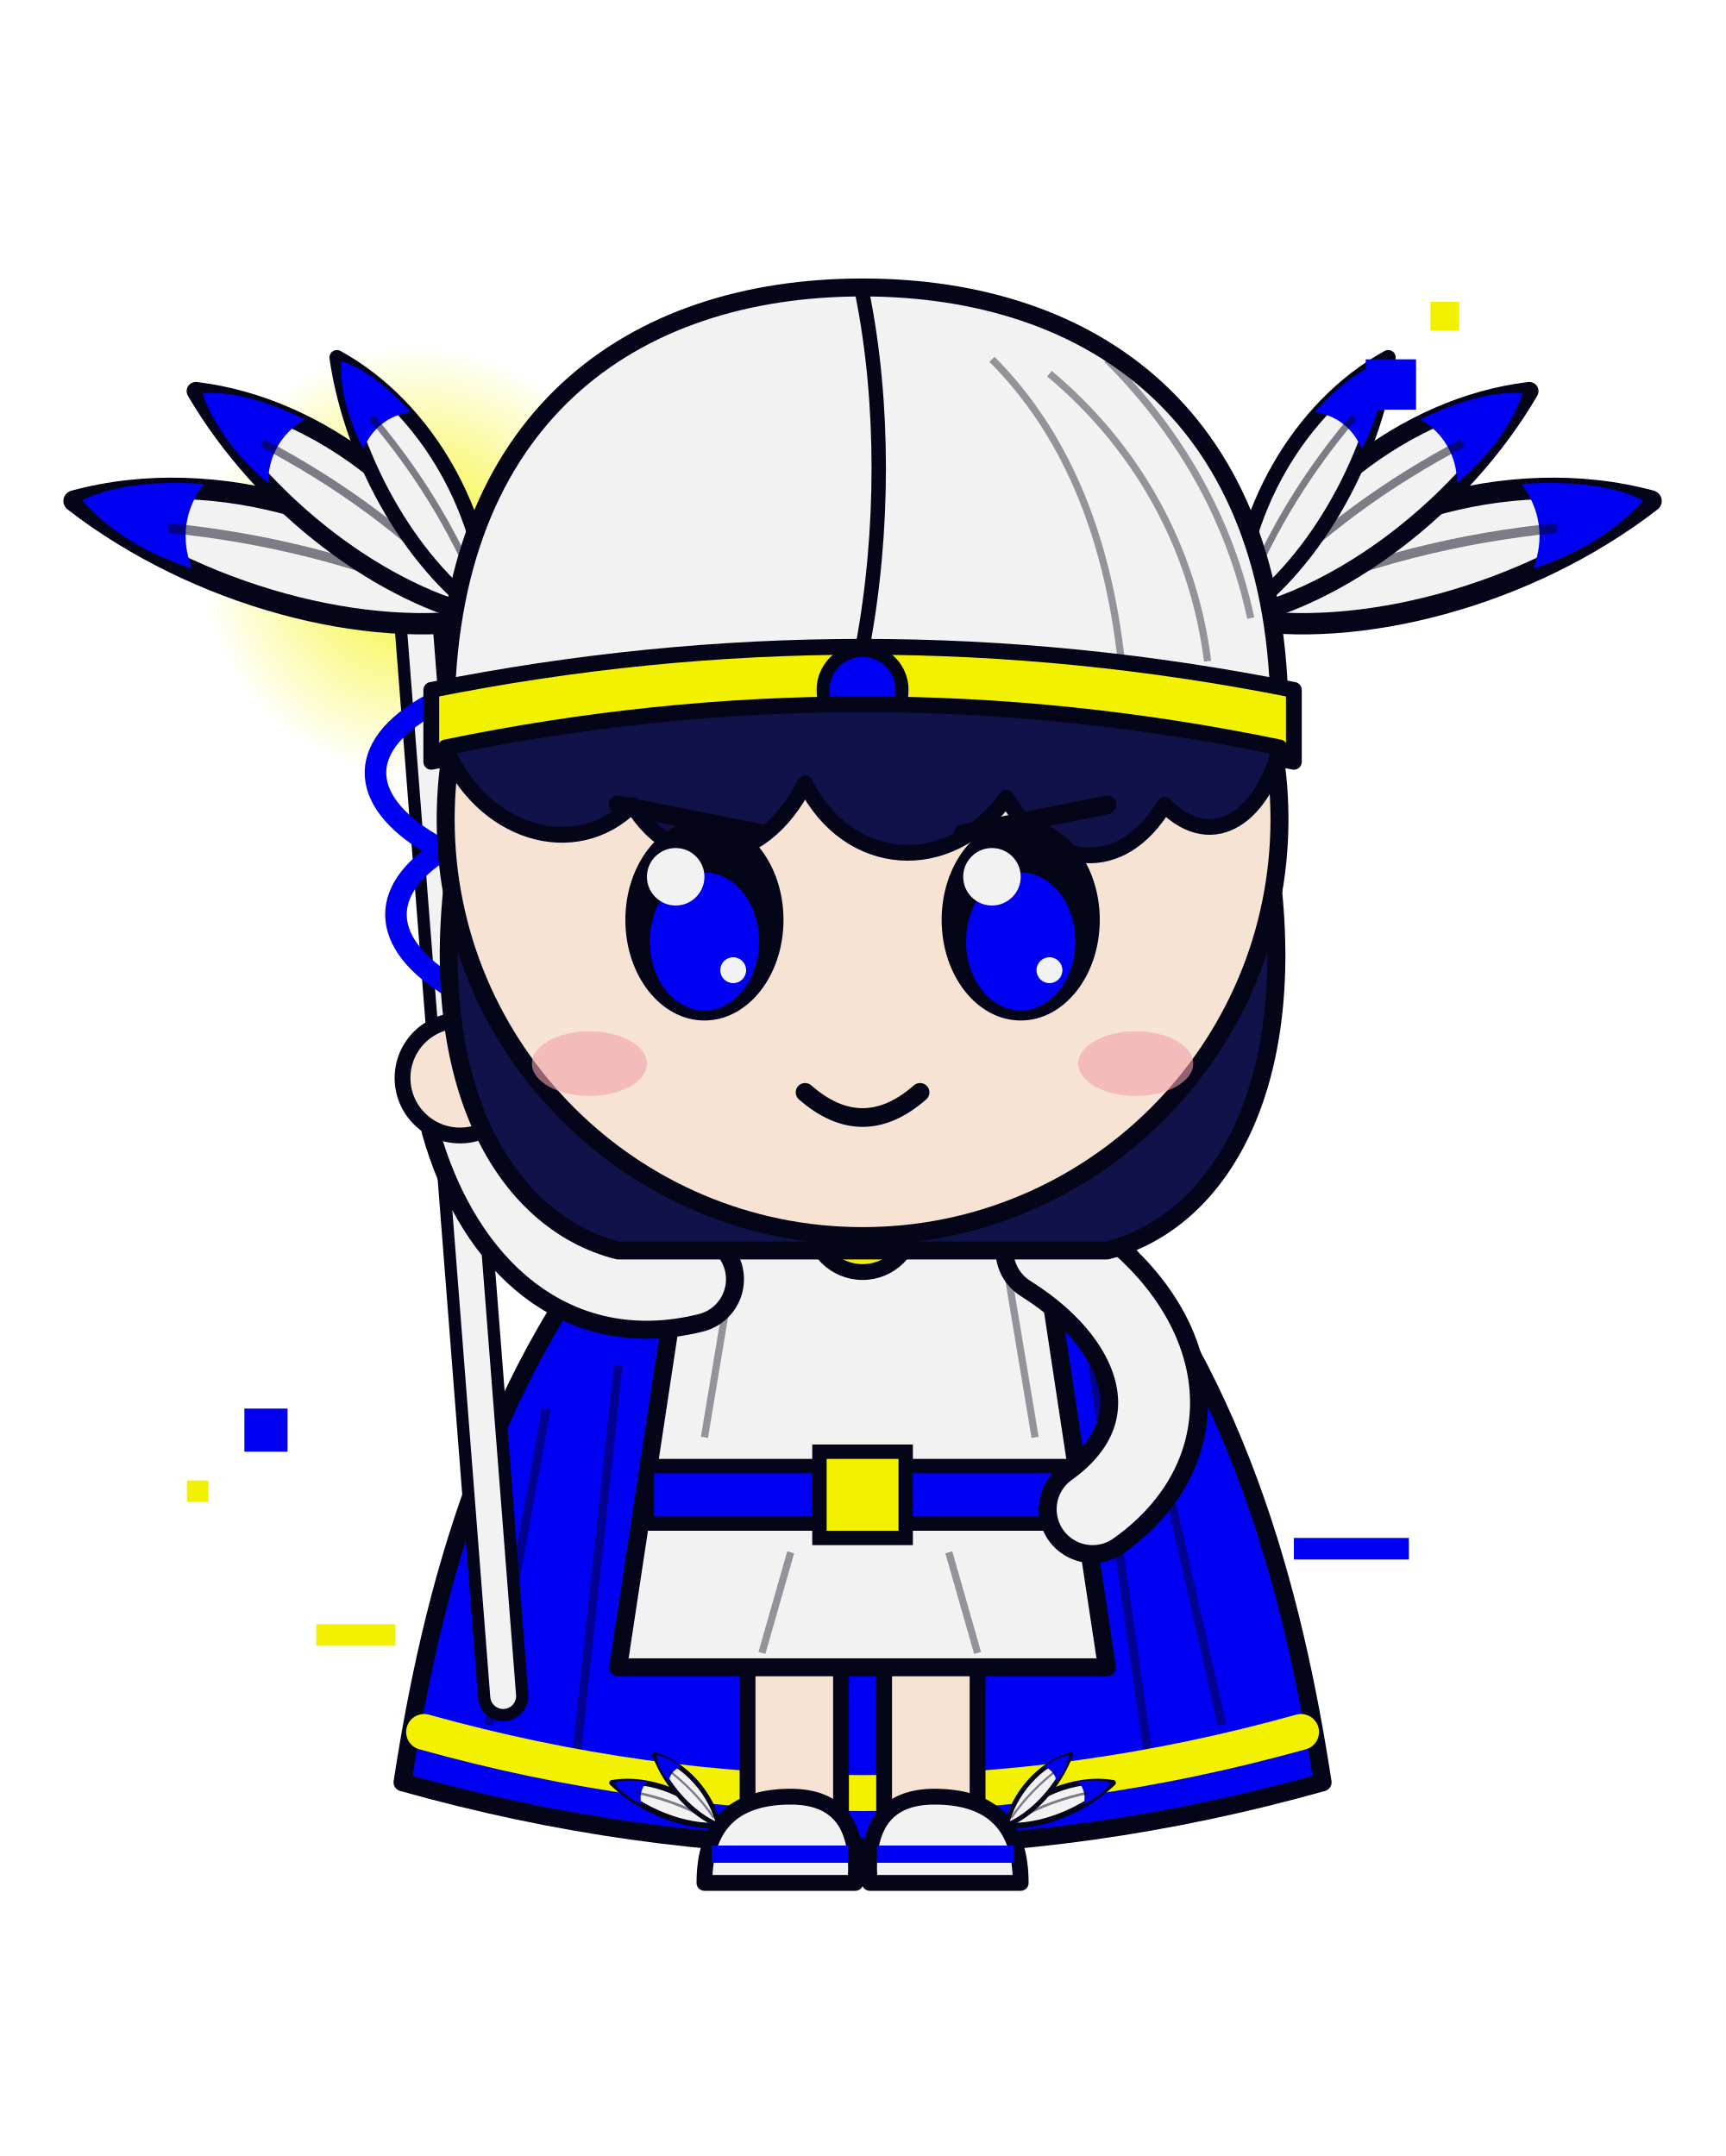
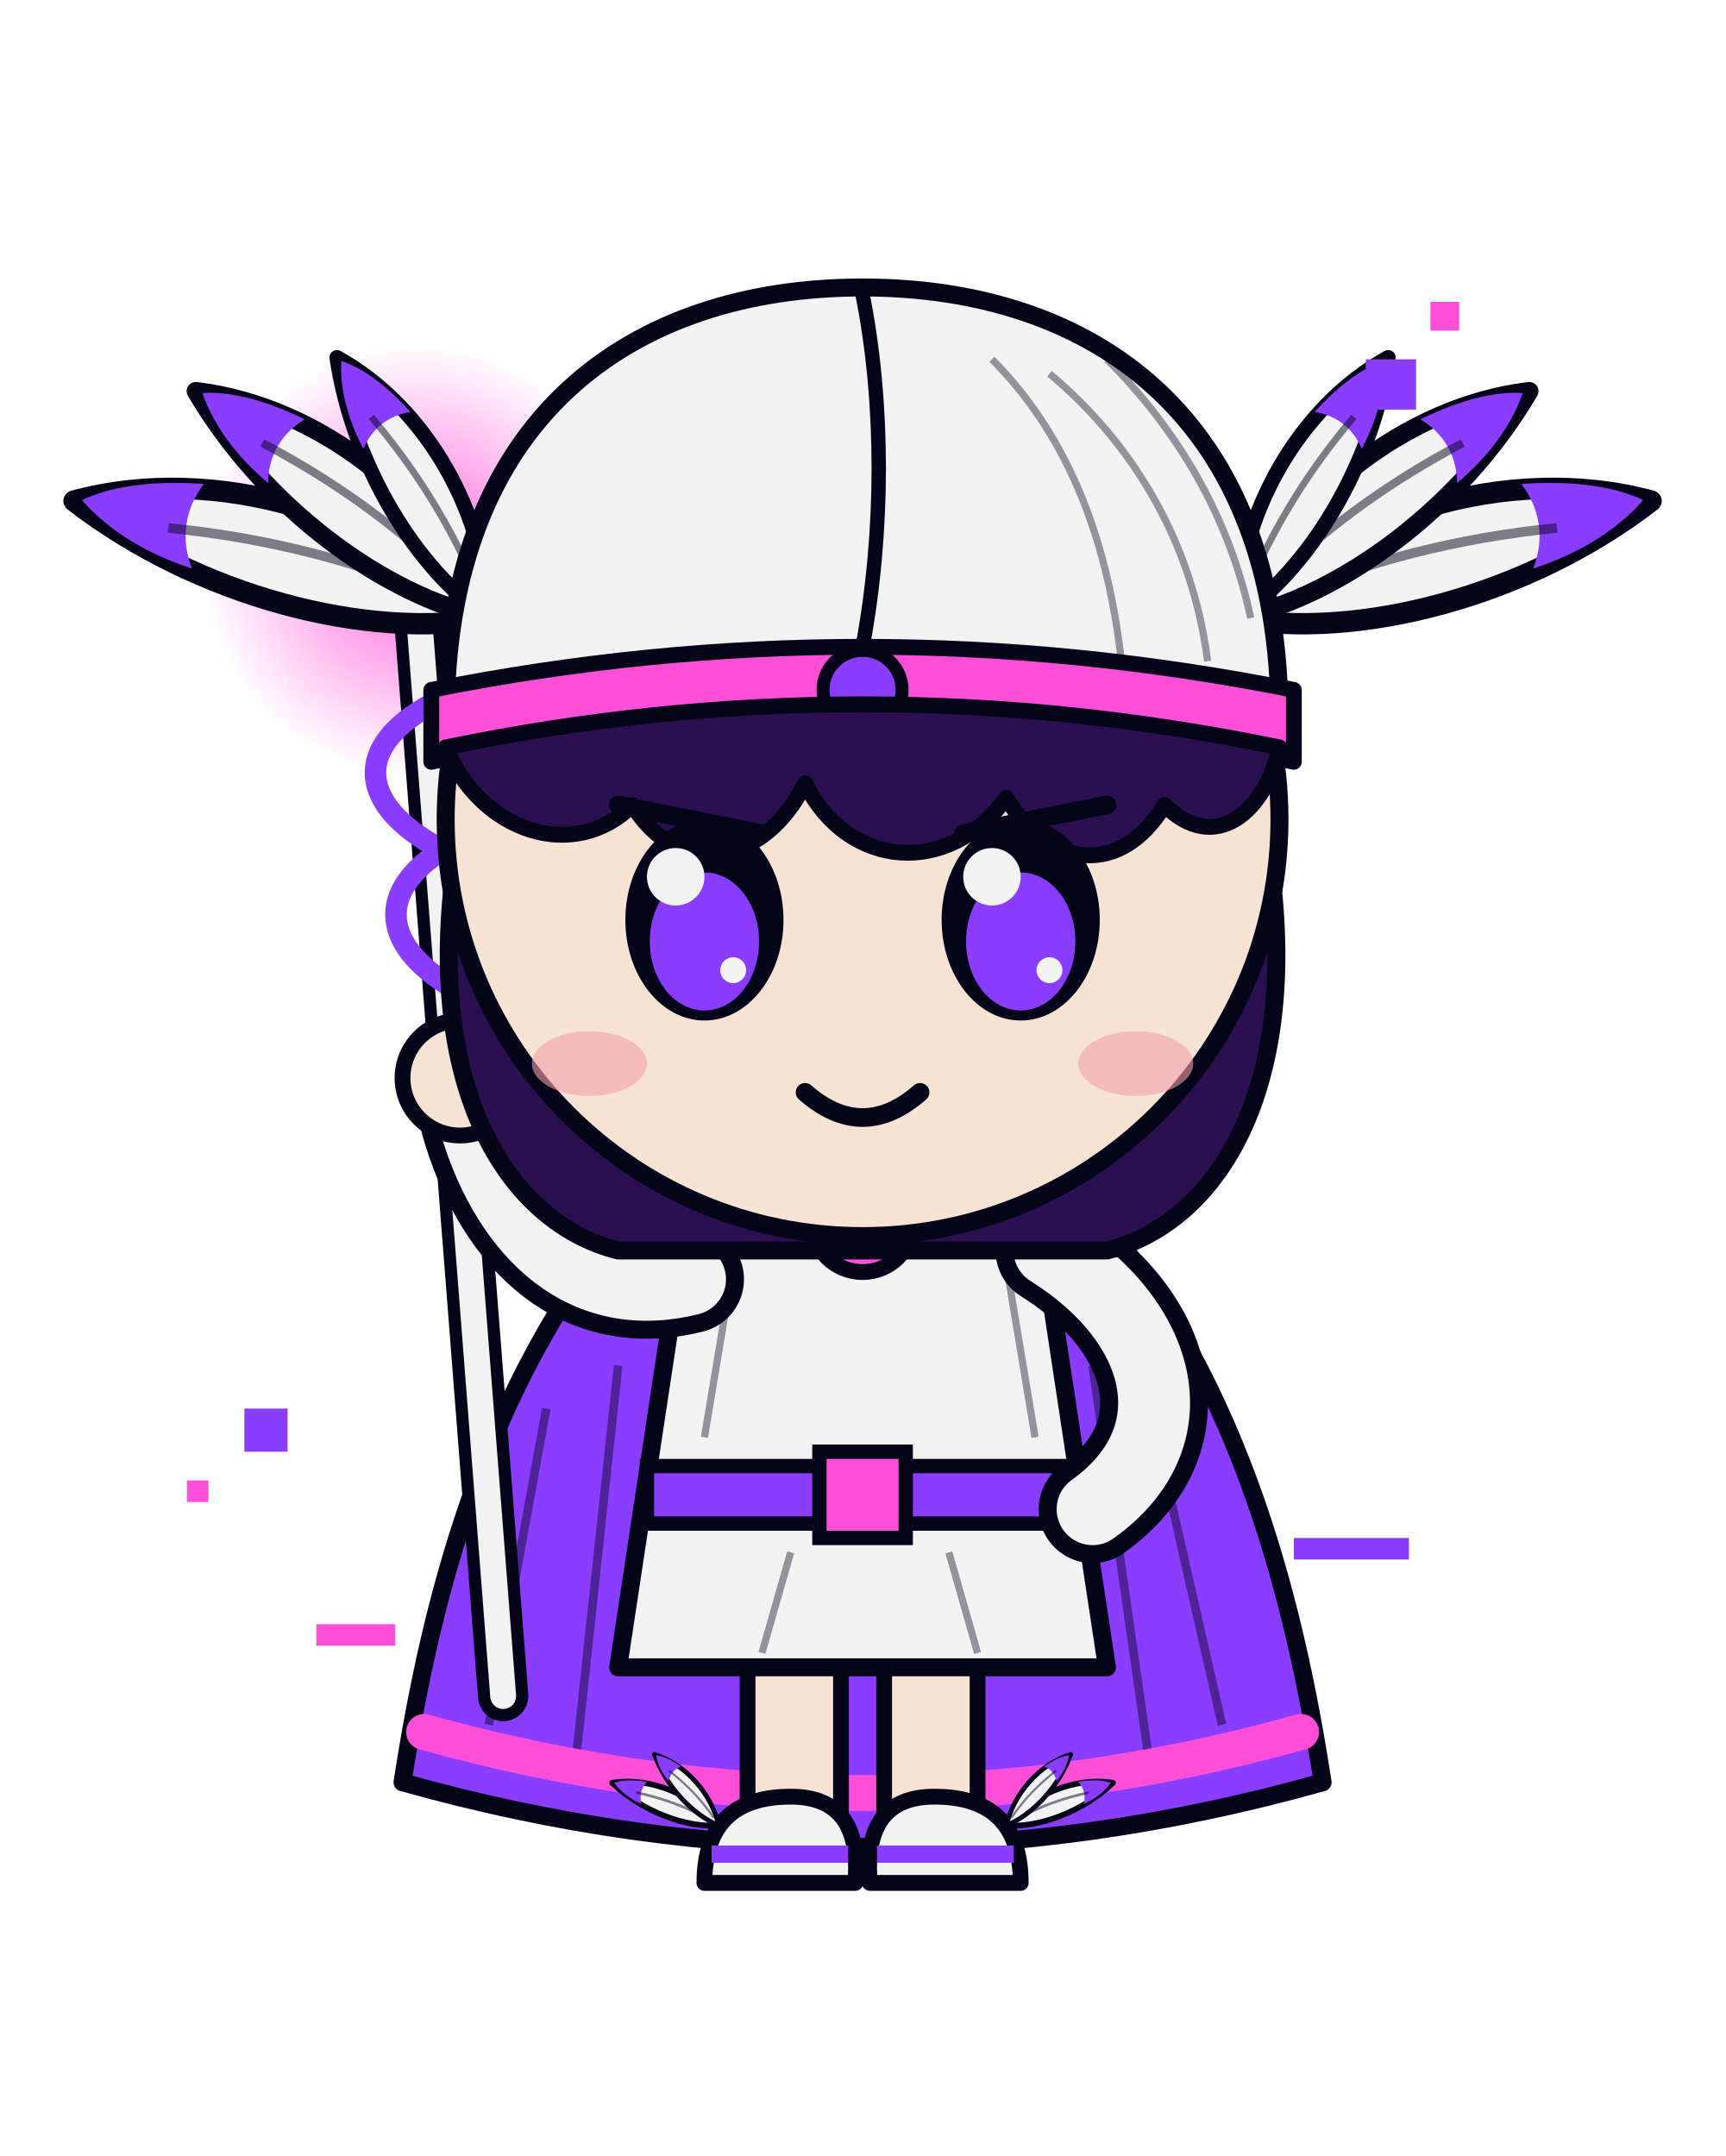
<svg xmlns="http://www.w3.org/2000/svg" viewBox="0 0 240 300" width="240" height="300">
  <defs>
    <radialGradient id="orb" cx="50%" cy="50%" r="50%">
-       <stop offset="0" stop-color="#F2F200" stop-opacity=".9" />
-       <stop offset="1" stop-color="#F2F200" stop-opacity="0" />
+       <stop offset="0" stop-color="#ff4fd8" stop-opacity=".9" />
+       <stop offset="1" stop-color="#ff4fd8" stop-opacity="0" />
    </radialGradient>
    <g id="feather">
      <path d="M0 0C-12-9-30-12-44-6C-30 2-12 4 0 0Z" fill="#F2F2F2" stroke="#05051a" stroke-width="2.2" stroke-linejoin="round" />
-       <path d="M-31-9.6C-36.5-9.2-40.5-8-43.2-6.2C-40-3.4-35.6-1.6-31-.8C-32.6-3.6-32.6-6.8-31-9.6Z" fill="#0000F2" />
+       <path d="M-31-9.6C-36.5-9.2-40.5-8-43.2-6.2C-40-3.4-35.6-1.6-31-.8C-32.6-3.6-32.6-6.8-31-9.6Z" fill="#8b3dff" />
      <path d="M-4-1.2C-14-4-24-5-34-4.6" fill="none" stroke="#05051a" stroke-width="1" opacity=".5" />
    </g>
    <g id="wing">
      <use href="#feather" transform="rotate(8)" />
      <use href="#feather" transform="rotate(30) scale(.86)" />
      <use href="#feather" transform="rotate(52) scale(.7)" />
    </g>
    <g id="ankle">
      <use href="#feather" transform="rotate(14) scale(.36)" />
      <use href="#feather" transform="rotate(40) scale(.3)" />
    </g>
  </defs>
-   <path d="M90 166C68 190 60 222 56 248Q120 266 184 248C180 222 172 190 150 166Z" fill="#0000F2" stroke="#05051a" stroke-width="2.5" stroke-linejoin="round" />
+   <path d="M90 166C68 190 60 222 56 248Q120 266 184 248C180 222 172 190 150 166Z" fill="#8b3dff" stroke="#05051a" stroke-width="2.5" stroke-linejoin="round" />
  <path d="M76 196L68 240M86 190L80 246M160 196L170 240M152 190L160 246" stroke="#05051a" stroke-width="1.2" opacity=".45" />
-   <path d="M59 241Q120 258 181 241" fill="none" stroke="#F2F200" stroke-width="5" stroke-linecap="round" />
+   <path d="M59 241Q120 258 181 241" fill="none" stroke="#ff4fd8" stroke-width="5" stroke-linecap="round" />
  <path d="M104 228h13v26h-13zM123 228h13v26h-13z" fill="#F6E3D3" stroke="#05051a" stroke-width="2.2" />
  <path d="M98 262Q98 250 110 250Q120 250 119 262ZM121 262Q120 250 130 250Q142 250 142 262Z" fill="#F2F2F2" stroke="#05051a" stroke-width="2.2" stroke-linejoin="round" />
-   <path d="M99 258H118M122 258H141" stroke="#0000F2" stroke-width="2.4" />
+   <path d="M99 258H118M122 258H141" stroke="#8b3dff" stroke-width="2.4" />
  <use href="#ankle" transform="translate(100 254)" />
  <use href="#ankle" transform="translate(140 254) scale(-1 1)" />
  <path d="M96 166H144L154 232H86Z" fill="#F2F2F2" stroke="#05051a" stroke-width="2.5" stroke-linejoin="round" />
-   <path d="M90 204H150V212H90Z" fill="#0000F2" stroke="#05051a" stroke-width="2" />
-   <rect x="114" y="202" width="12" height="12" fill="#F2F200" stroke="#05051a" stroke-width="2" />
+   <path d="M90 204H150V212H90Z" fill="#8b3dff" stroke="#05051a" stroke-width="2" />
+   <rect x="114" y="202" width="12" height="12" fill="#ff4fd8" stroke="#05051a" stroke-width="2" />
  <path d="M102 176L98 200M140 176L144 200M110 216L106 230M132 216L136 230" stroke="#05051a" stroke-width="1" opacity=".4" />
  <path d="M146 174C162 184 166 200 152 210" fill="none" stroke="#05051a" stroke-width="15" stroke-linecap="round" />
  <path d="M146 174C162 184 166 200 152 210" fill="none" stroke="#F2F2F2" stroke-width="10" stroke-linecap="round" />
  <circle cx="58" cy="78" r="30" fill="url(#orb)" />
  <path d="M58 82L70 236" stroke="#05051a" stroke-width="7" stroke-linecap="round" />
  <path d="M58 82L70 236" stroke="#F2F2F2" stroke-width="3.6" stroke-linecap="round" />
-   <path d="M60 98C71 104 72 112 62 118C52 124 53 132 64 138M60 98C49 104 50 112 61 118C71 124 72 132 64 138" fill="none" stroke="#0000F2" stroke-width="3" stroke-linecap="round" />
+   <path d="M60 98C71 104 72 112 62 118C52 124 53 132 64 138M60 98C49 104 50 112 61 118C71 124 72 132 64 138" fill="none" stroke="#8b3dff" stroke-width="3" stroke-linecap="round" />
  <use href="#feather" transform="translate(56 86) rotate(20) scale(.36)" />
  <use href="#feather" transform="translate(60 86) scale(-1 1) rotate(20) scale(.36)" />
-   <circle cx="58" cy="78" r="7" fill="#F2F200" stroke="#05051a" stroke-width="2.2" />
+   <circle cx="58" cy="78" r="7" fill="#ff4fd8" stroke="#05051a" stroke-width="2.2" />
  <path d="M96 178C80 182 70 170 66 156" fill="none" stroke="#05051a" stroke-width="15" stroke-linecap="round" />
  <path d="M96 178C80 182 70 170 66 156" fill="none" stroke="#F2F2F2" stroke-width="10" stroke-linecap="round" />
  <circle cx="64" cy="150" r="8" fill="#F6E3D3" stroke="#05051a" stroke-width="2.2" />
-   <circle cx="120" cy="170" r="7" fill="#F2F200" stroke="#05051a" stroke-width="2.2" />
-   <path d="M64 116C58 150 70 170 86 174H154C170 170 182 150 176 116Z" fill="#12124a" stroke="#05051a" stroke-width="2.5" stroke-linejoin="round" />
+   <circle cx="120" cy="170" r="7" fill="#ff4fd8" stroke="#05051a" stroke-width="2.2" />
+   <path d="M64 116C58 150 70 170 86 174H154C170 170 182 150 176 116Z" fill="#2a1050" stroke="#05051a" stroke-width="2.5" stroke-linejoin="round" />
  <circle cx="120" cy="114" r="58" fill="#F6E3D3" stroke="#05051a" stroke-width="2.5" />
  <use href="#wing" transform="translate(68 86) scale(1.35)" />
  <use href="#wing" transform="translate(172 86) scale(-1.35 1.35)" />
  <path d="M62 100C62 58 88 40 120 40S178 58 178 100Z" fill="#F2F2F2" stroke="#05051a" stroke-width="2.5" stroke-linejoin="round" />
  <path d="M120 41C123 56 123 74 120 90" fill="none" stroke="#05051a" stroke-width="2" />
  <path d="M146 52C158 62 166 76 168 92M154 50C164 60 171 72 174 86M138 50C148 60 154 74 156 92" fill="none" stroke="#05051a" stroke-width="1" opacity=".4" />
-   <path d="M60 96Q120 84 180 96L180 106Q120 94 60 106Z" fill="#F2F200" stroke="#05051a" stroke-width="2.2" stroke-linejoin="round" />
-   <circle cx="120" cy="96" r="5.5" fill="#0000F2" stroke="#05051a" stroke-width="1.8" />
-   <path d="M62 104Q120 92 178 104C176 113 169 119 162 112C156 122 146 121 140 111C132 122 118 121 112 109C106 121 94 122 88 112C80 120 67 116 62 104Z" fill="#12124a" stroke="#05051a" stroke-width="2.2" stroke-linejoin="round" />
+   <path d="M60 96Q120 84 180 96L180 106Q120 94 60 106Z" fill="#ff4fd8" stroke="#05051a" stroke-width="2.2" stroke-linejoin="round" />
+   <circle cx="120" cy="96" r="5.5" fill="#8b3dff" stroke="#05051a" stroke-width="1.8" />
+   <path d="M62 104Q120 92 178 104C176 113 169 119 162 112C156 122 146 121 140 111C132 122 118 121 112 109C106 121 94 122 88 112C80 120 67 116 62 104Z" fill="#2a1050" stroke="#05051a" stroke-width="2.2" stroke-linejoin="round" />
  <ellipse cx="98" cy="128" rx="11" ry="14" fill="#05051a" />
  <ellipse cx="142" cy="128" rx="11" ry="14" fill="#05051a" />
-   <ellipse cx="98" cy="131" rx="7.6" ry="9.6" fill="#0000F2" />
-   <ellipse cx="142" cy="131" rx="7.6" ry="9.6" fill="#0000F2" />
+   <ellipse cx="98" cy="131" rx="7.6" ry="9.6" fill="#8b3dff" />
+   <ellipse cx="142" cy="131" rx="7.6" ry="9.6" fill="#8b3dff" />
  <circle cx="94" cy="122" r="4" fill="#F2F2F2" />
  <circle cx="138" cy="122" r="4" fill="#F2F2F2" />
  <circle cx="102" cy="135" r="1.8" fill="#F2F2F2" />
  <circle cx="146" cy="135" r="1.8" fill="#F2F2F2" />
  <path d="M86 112L106 116M154 112L134 116" stroke="#05051a" stroke-width="2.6" stroke-linecap="round" />
  <ellipse cx="82" cy="148" rx="8" ry="4.5" fill="#F2A0A8" opacity=".6" />
  <ellipse cx="158" cy="148" rx="8" ry="4.5" fill="#F2A0A8" opacity=".6" />
  <path d="M112 152Q120 159 128 152" fill="none" stroke="#05051a" stroke-width="2.6" stroke-linecap="round" />
-   <rect x="190" y="50" width="7" height="7" fill="#0000F2" />
-   <rect x="199" y="42" width="4" height="4" fill="#F2F200" />
-   <rect x="204" y="56" width="3" height="3" fill="#0000F2" />
-   <rect x="34" y="196" width="6" height="6" fill="#0000F2" />
-   <rect x="26" y="206" width="3" height="3" fill="#F2F200" />
-   <rect x="180" y="214" width="16" height="3" fill="#0000F2" />
-   <rect x="44" y="226" width="11" height="3" fill="#F2F200" />
+   <rect x="190" y="50" width="7" height="7" fill="#8b3dff" />
+   <rect x="199" y="42" width="4" height="4" fill="#ff4fd8" />
+   <rect x="204" y="56" width="3" height="3" fill="#8b3dff" />
+   <rect x="34" y="196" width="6" height="6" fill="#8b3dff" />
+   <rect x="26" y="206" width="3" height="3" fill="#ff4fd8" />
+   <rect x="180" y="214" width="16" height="3" fill="#8b3dff" />
+   <rect x="44" y="226" width="11" height="3" fill="#ff4fd8" />
</svg>
